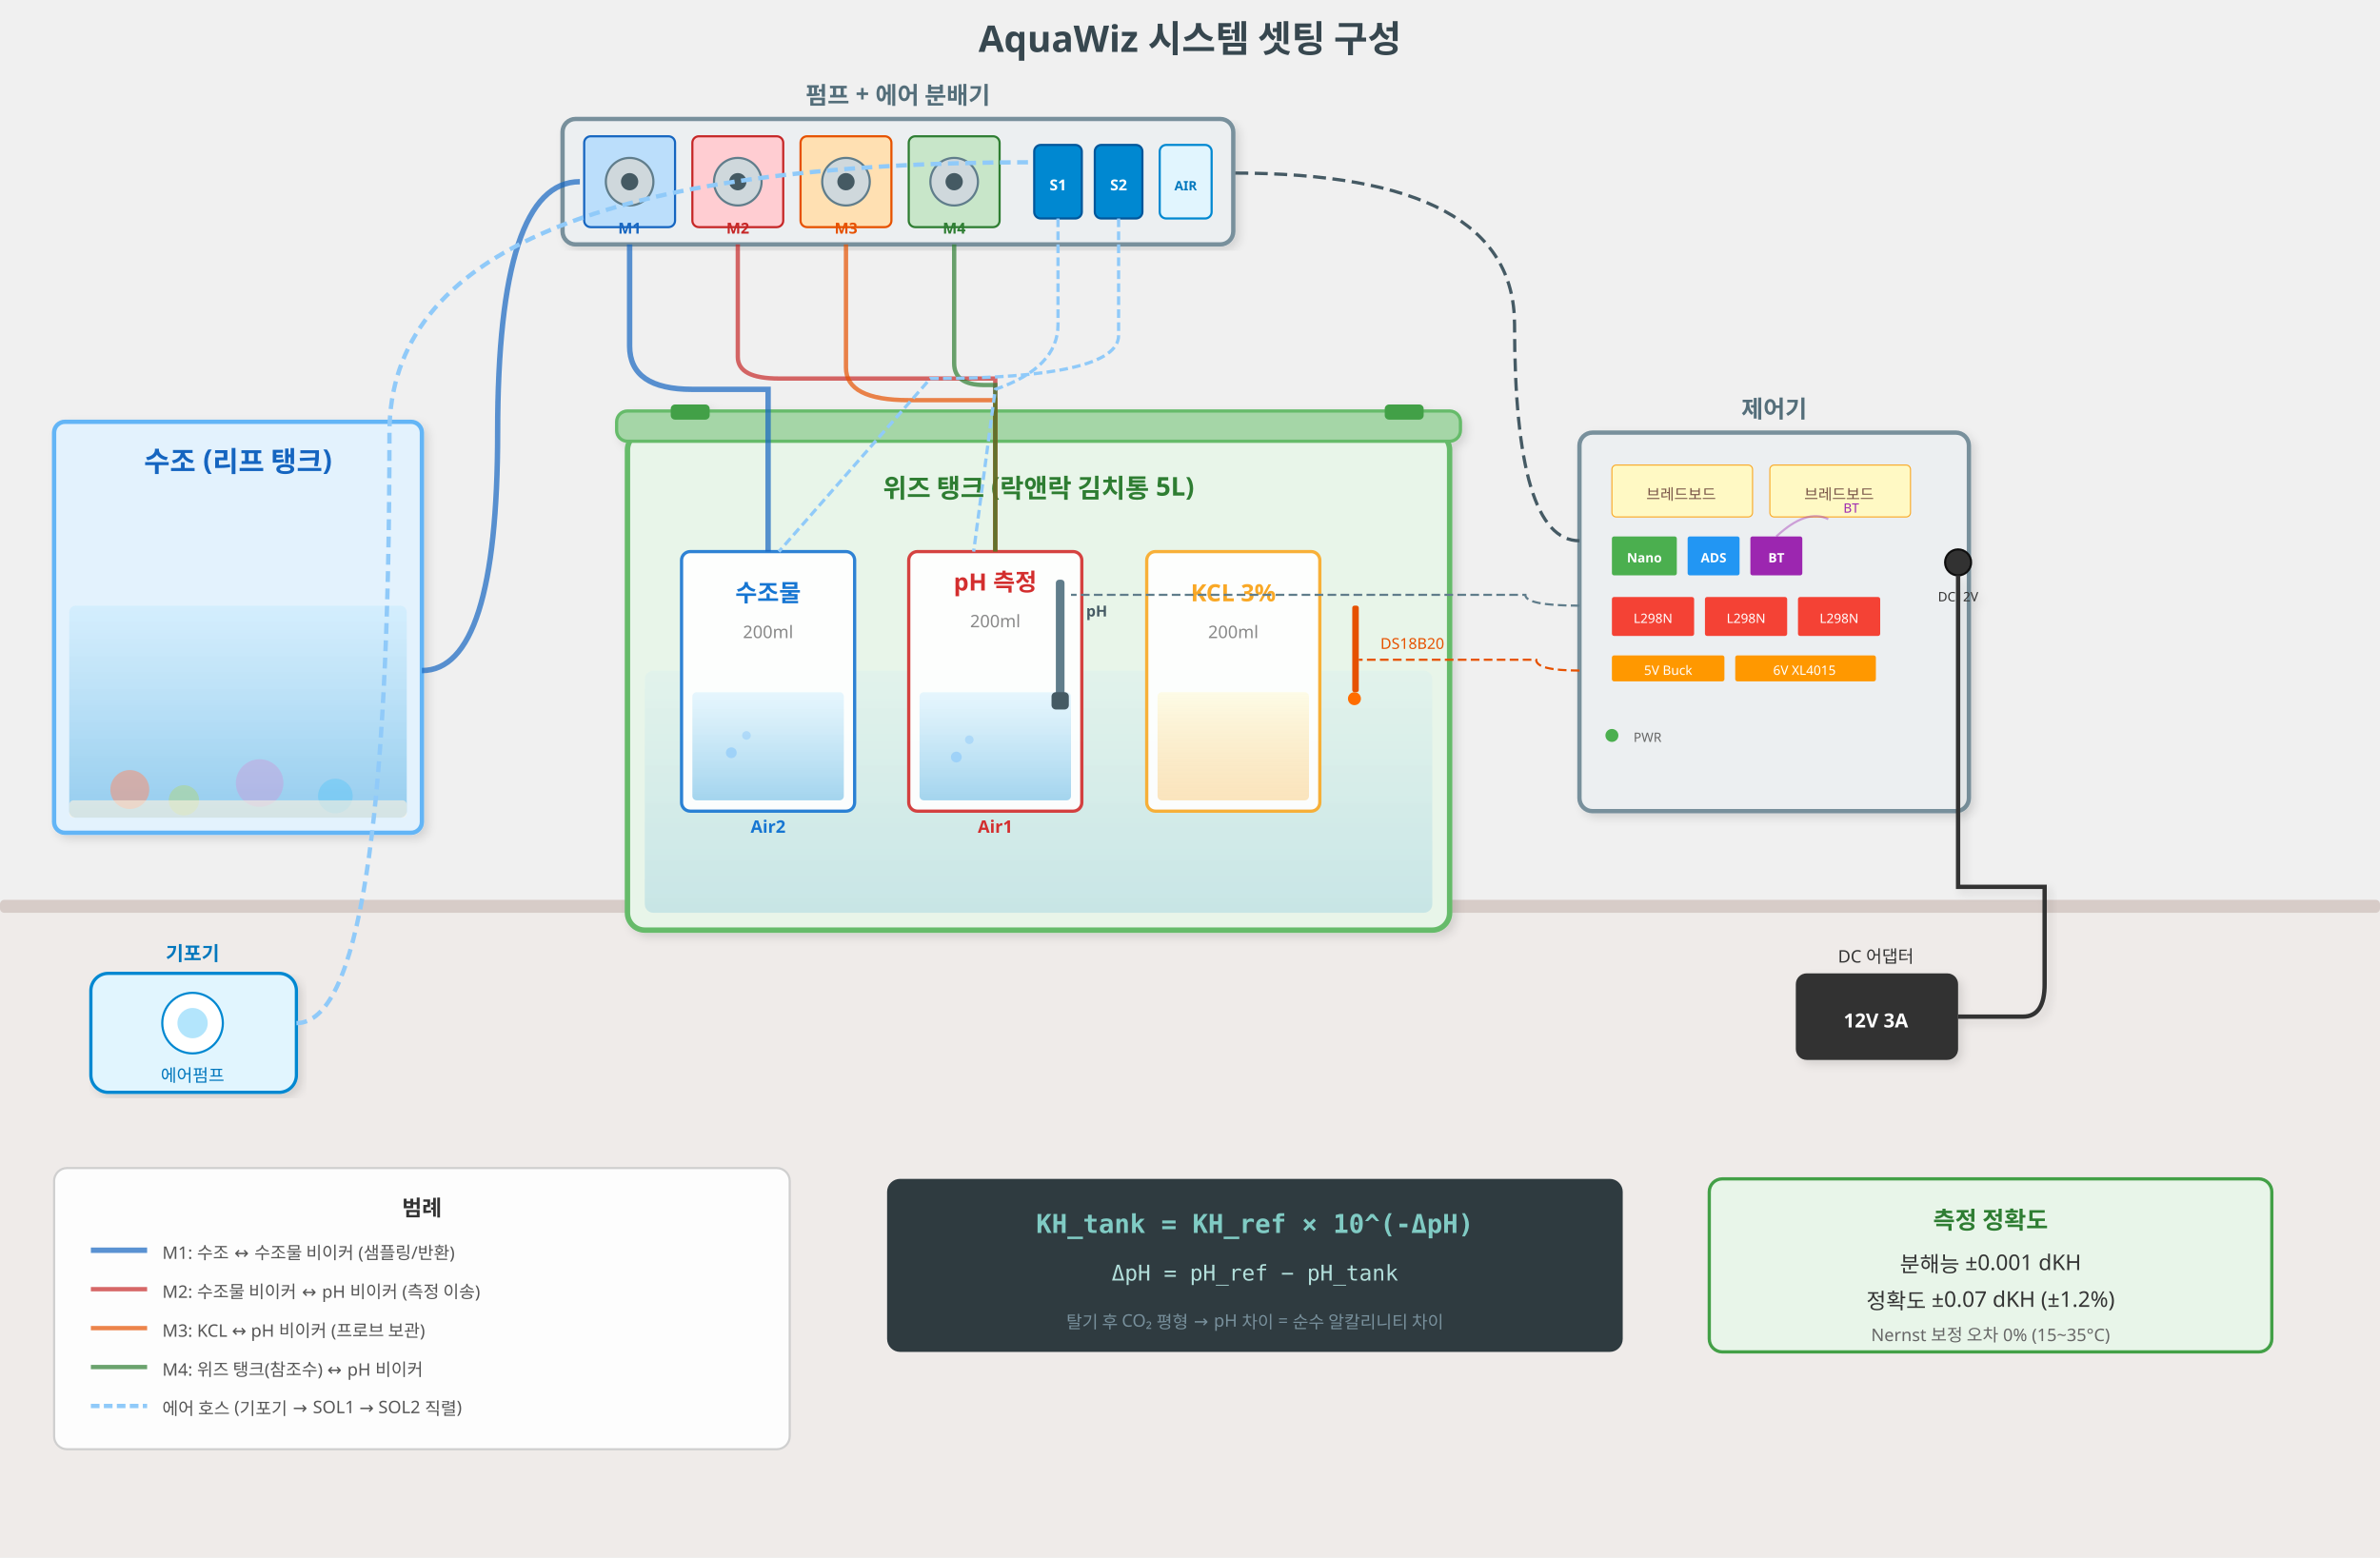
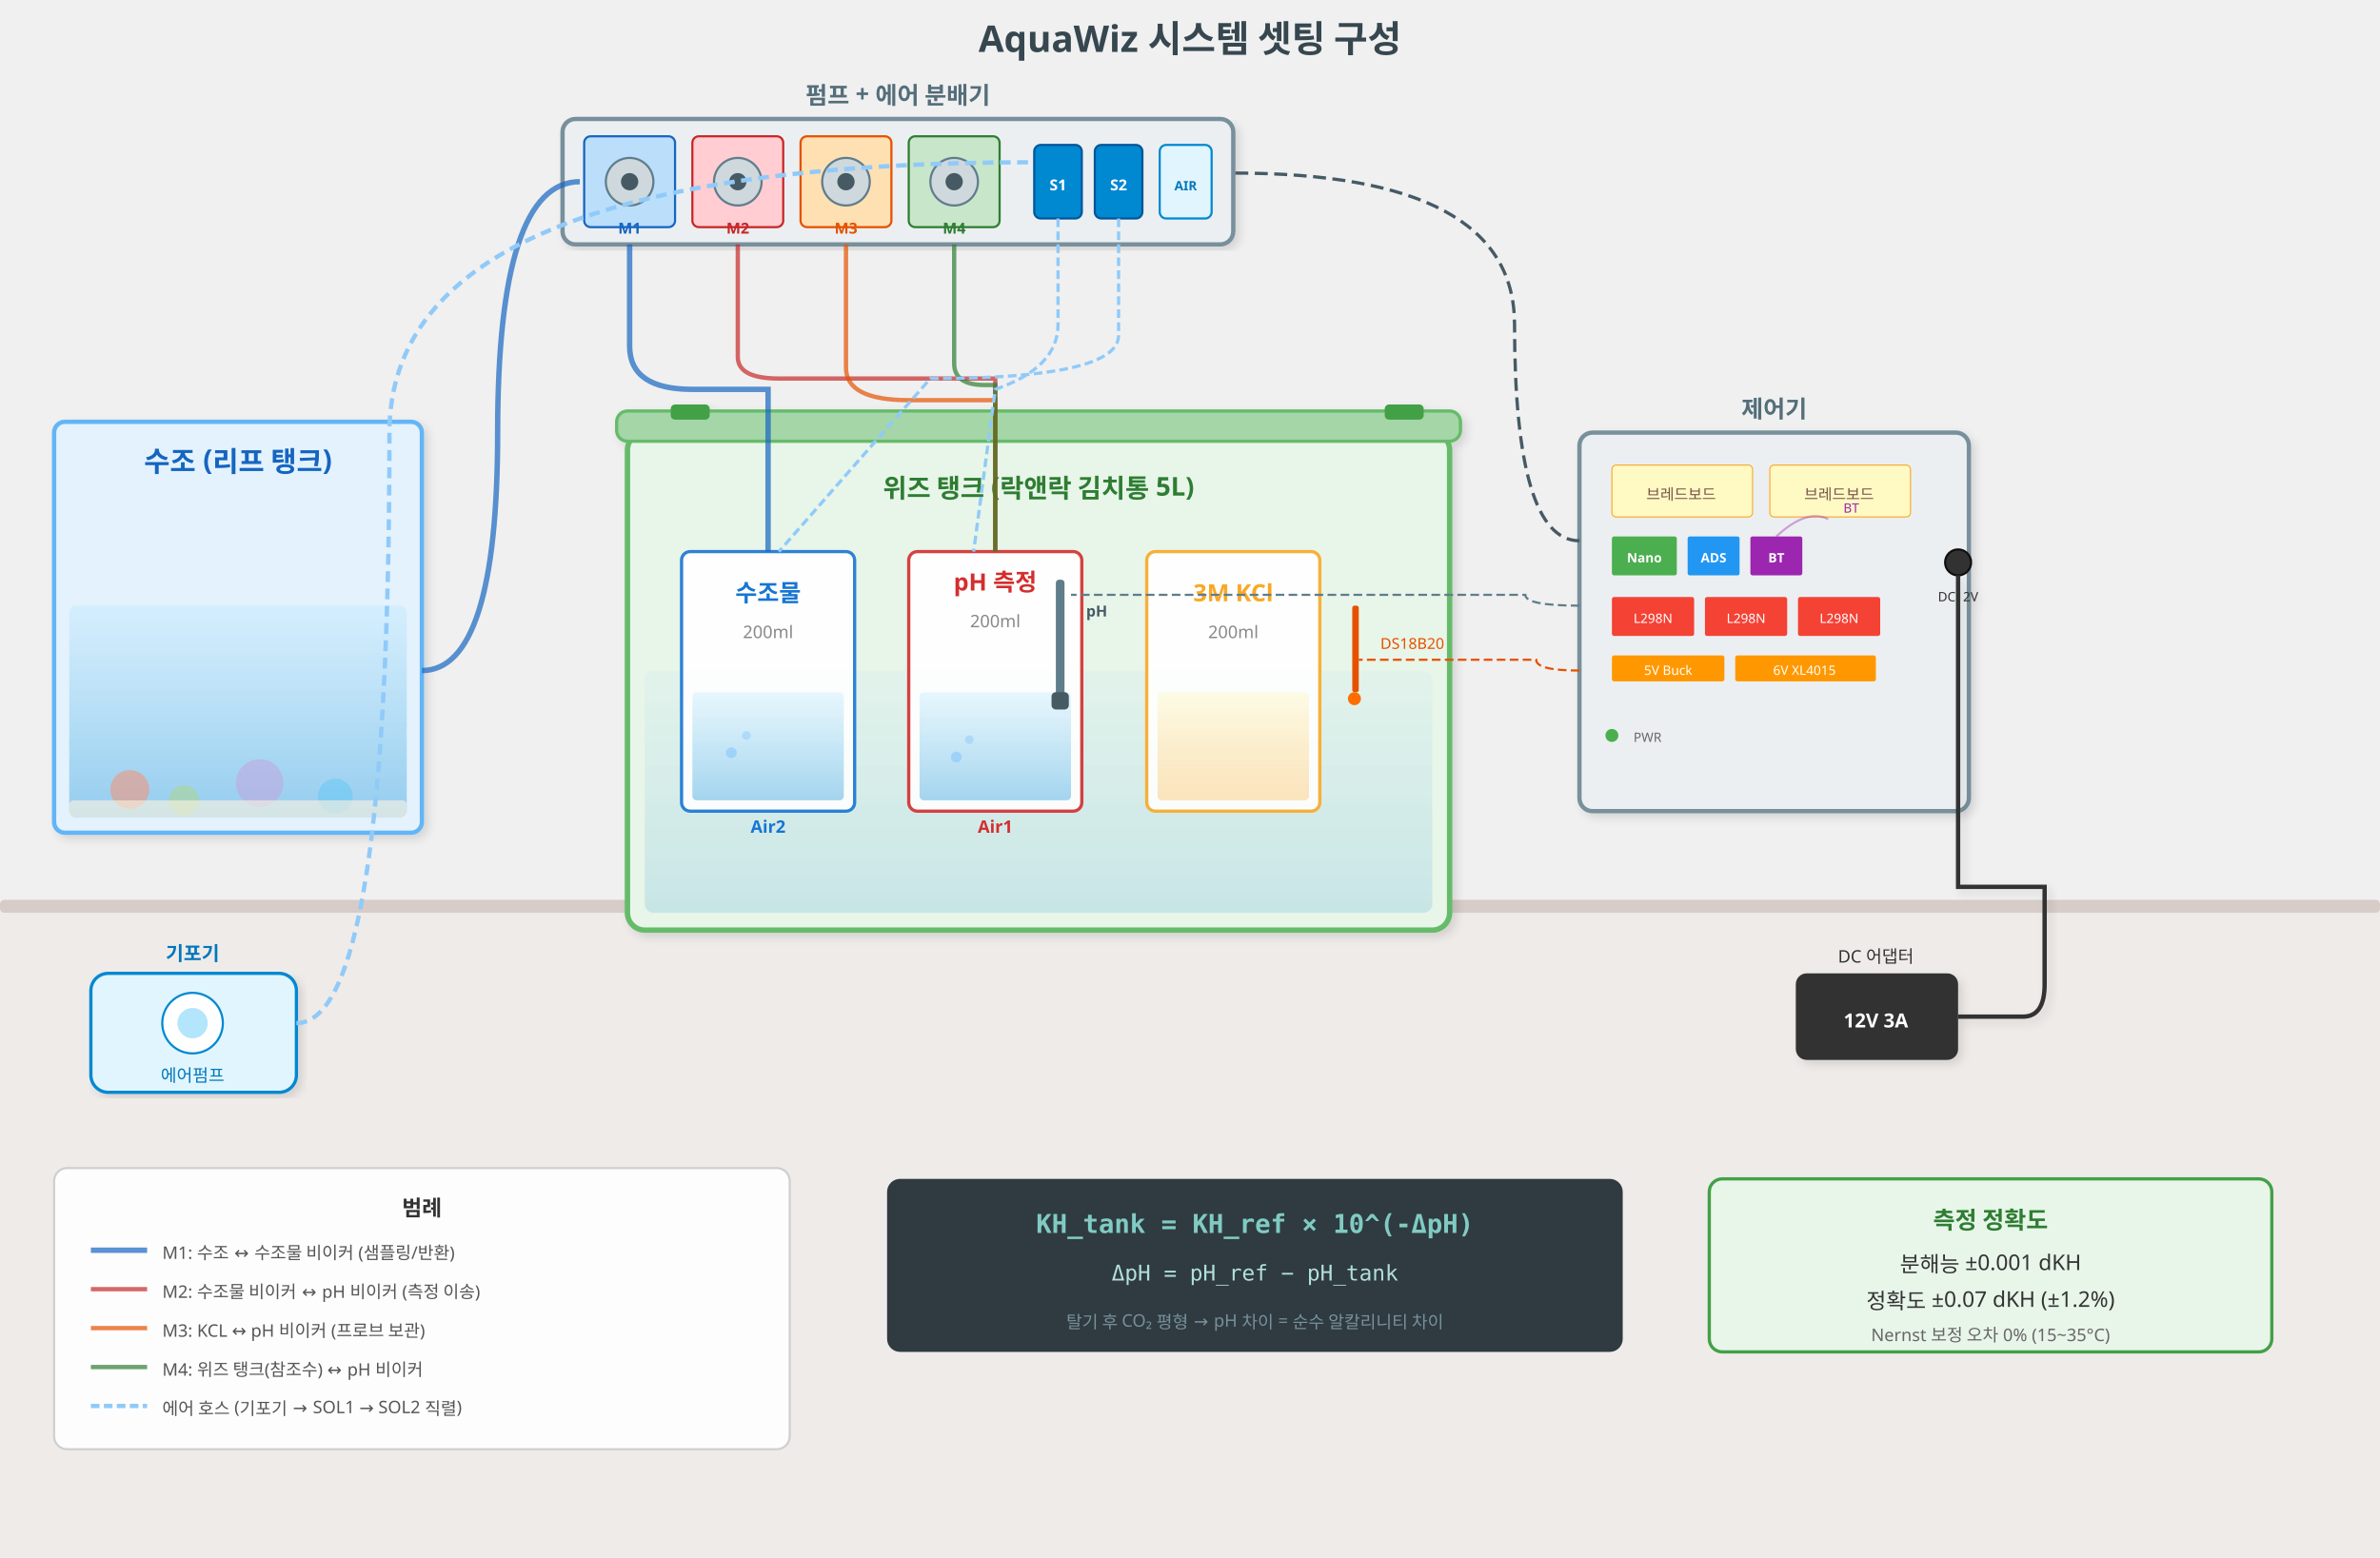
<svg xmlns="http://www.w3.org/2000/svg" viewBox="0 0 1100 720" font-family="'Malgun Gothic', 'Apple SD Gothic Neo', sans-serif" font-size="11">
  <defs>
    <linearGradient id="wg" x1="0" y1="0" x2="0" y2="1">
      <stop offset="0%" stop-color="#B3E5FC" stop-opacity="0.3" />
      <stop offset="100%" stop-color="#0288D1" stop-opacity="0.35" />
    </linearGradient>
    <linearGradient id="kg" x1="0" y1="0" x2="0" y2="1">
      <stop offset="0%" stop-color="#FFF9C4" stop-opacity="0.4" />
      <stop offset="100%" stop-color="#F9A825" stop-opacity="0.3" />
    </linearGradient>
    <filter id="sh" x="-3%" y="-3%" width="108%" height="108%">
      <feDropShadow dx="2" dy="2" stdDeviation="2" flood-opacity="0.12" />
    </filter>
  </defs>
  <rect x="0" y="420" width="1100" height="300" fill="#EFEBE9" />
  <rect x="0" y="416" width="1100" height="6" fill="#D7CCC8" rx="2" />
  <text x="550" y="24" text-anchor="middle" font-size="17" font-weight="bold" fill="#37474F">AquaWiz 시스템 셋팅 구성</text>
  <g filter="url(#sh)">
    <rect x="25" y="195" width="170" height="190" rx="5" fill="#E3F2FD" stroke="#64B5F6" stroke-width="2" />
    <rect x="32" y="280" width="156" height="98" rx="3" fill="url(#wg)" />
    <circle cx="60" cy="365" r="9" fill="#FF8A65" opacity="0.5" />
    <circle cx="85" cy="370" r="7" fill="#AED581" opacity="0.5" />
    <circle cx="120" cy="362" r="11" fill="#CE93D8" opacity="0.4" />
    <circle cx="155" cy="368" r="8" fill="#4FC3F7" opacity="0.4" />
    <rect x="32" y="370" width="156" height="8" rx="2" fill="#FFF3E0" opacity="0.6" />
  </g>
  <text x="110" y="218" text-anchor="middle" font-size="13" font-weight="bold" fill="#1565C0">수조 (리프 탱크)</text>
  <g filter="url(#sh)">
    <rect x="290" y="200" width="380" height="230" rx="8" fill="#E8F5E9" stroke="#66BB6A" stroke-width="2.5" />
    <rect x="285" y="190" width="390" height="14" rx="5" fill="#A5D6A7" stroke="#66BB6A" stroke-width="1.5" />
    <rect x="310" y="187" width="18" height="7" rx="2" fill="#43A047" />
    <rect x="640" y="187" width="18" height="7" rx="2" fill="#43A047" />
    <rect x="298" y="310" width="364" height="112" rx="4" fill="url(#wg)" opacity="0.4" />
    <rect x="315" y="255" width="80" height="120" rx="4" fill="white" stroke="#1976D2" stroke-width="1.5" opacity="0.9" />
    <rect x="320" y="320" width="70" height="50" rx="2" fill="url(#wg)" />
    <text x="355" y="278" text-anchor="middle" font-size="11" font-weight="bold" fill="#1976D2">수조물</text>
    <text x="355" y="295" text-anchor="middle" font-size="8" fill="#888">200ml</text>
    <circle cx="338" cy="348" r="2.5" fill="#90CAF9" opacity="0.7" />
    <circle cx="345" cy="340" r="2" fill="#90CAF9" opacity="0.5" />
    <text x="355" y="385" text-anchor="middle" font-size="8" fill="#1976D2" font-weight="bold">Air2</text>
    <rect x="420" y="255" width="80" height="120" rx="4" fill="white" stroke="#D32F2F" stroke-width="1.5" opacity="0.9" />
    <rect x="425" y="320" width="70" height="50" rx="2" fill="url(#wg)" />
    <text x="460" y="273" text-anchor="middle" font-size="11" font-weight="bold" fill="#D32F2F">pH 측정</text>
    <text x="460" y="290" text-anchor="middle" font-size="8" fill="#888">200ml</text>
    <rect x="488" y="268" width="4" height="55" rx="1.5" fill="#607D8B" />
    <rect x="486" y="320" width="8" height="8" rx="2" fill="#455A64" />
    <text x="502" y="285" font-size="7" fill="#455A64" font-weight="bold">pH</text>
    <circle cx="442" cy="350" r="2.5" fill="#90CAF9" opacity="0.7" />
    <circle cx="448" cy="342" r="2" fill="#90CAF9" opacity="0.5" />
    <text x="460" y="385" text-anchor="middle" font-size="8" fill="#D32F2F" font-weight="bold">Air1</text>
    <rect x="530" y="255" width="80" height="120" rx="4" fill="white" stroke="#F9A825" stroke-width="1.5" opacity="0.9" />
    <rect x="535" y="320" width="70" height="50" rx="2" fill="url(#kg)" />
-     <text x="570" y="278" text-anchor="middle" font-size="11" font-weight="bold" fill="#F9A825">KCL 3%</text>
+     <text x="570" y="278" text-anchor="middle" font-size="11" font-weight="bold" fill="#F9A825">3M KCl</text>
    <text x="570" y="295" text-anchor="middle" font-size="8" fill="#888">200ml</text>
    <rect x="625" y="280" width="3" height="40" rx="1" fill="#E65100" />
    <circle cx="626" cy="323" r="3" fill="#FF6D00" />
    <text x="638" y="300" font-size="7" fill="#E65100">DS18B20</text>
  </g>
  <text x="480" y="230" text-anchor="middle" font-size="12" font-weight="bold" fill="#2E7D32">위즈 탱크 (락앤락 김치통 5L)</text>
  <g filter="url(#sh)">
    <rect x="260" y="55" width="310" height="58" rx="6" fill="#ECEFF1" stroke="#78909C" stroke-width="2" />
    <g>
      <rect x="270" y="63" width="42" height="42" rx="3" fill="#BBDEFB" stroke="#1565C0" stroke-width="1" />
      <circle cx="291" cy="84" r="11" fill="#CFD8DC" stroke="#607D8B" stroke-width="1" />
      <circle cx="291" cy="84" r="4" fill="#455A64" />
      <text x="291" y="108" text-anchor="middle" font-size="7" fill="#1565C0" font-weight="bold">M1</text>
    </g>
    <g>
      <rect x="320" y="63" width="42" height="42" rx="3" fill="#FFCDD2" stroke="#C62828" stroke-width="1" />
      <circle cx="341" cy="84" r="11" fill="#CFD8DC" stroke="#607D8B" stroke-width="1" />
      <circle cx="341" cy="84" r="4" fill="#455A64" />
      <text x="341" y="108" text-anchor="middle" font-size="7" fill="#C62828" font-weight="bold">M2</text>
    </g>
    <g>
      <rect x="370" y="63" width="42" height="42" rx="3" fill="#FFE0B2" stroke="#E65100" stroke-width="1" />
      <circle cx="391" cy="84" r="11" fill="#CFD8DC" stroke="#607D8B" stroke-width="1" />
      <circle cx="391" cy="84" r="4" fill="#455A64" />
      <text x="391" y="108" text-anchor="middle" font-size="7" fill="#E65100" font-weight="bold">M3</text>
    </g>
    <g>
      <rect x="420" y="63" width="42" height="42" rx="3" fill="#C8E6C9" stroke="#2E7D32" stroke-width="1" />
      <circle cx="441" cy="84" r="11" fill="#CFD8DC" stroke="#607D8B" stroke-width="1" />
      <circle cx="441" cy="84" r="4" fill="#455A64" />
      <text x="441" y="108" text-anchor="middle" font-size="7" fill="#2E7D32" font-weight="bold">M4</text>
    </g>
    <rect x="478" y="67" width="22" height="34" rx="3" fill="#0288D1" stroke="#01579B" stroke-width="1" />
    <text x="489" y="88" text-anchor="middle" font-size="7" fill="white" font-weight="bold">S1</text>
    <rect x="506" y="67" width="22" height="34" rx="3" fill="#0288D1" stroke="#01579B" stroke-width="1" />
    <text x="517" y="88" text-anchor="middle" font-size="7" fill="white" font-weight="bold">S2</text>
    <rect x="536" y="67" width="24" height="34" rx="3" fill="#E1F5FE" stroke="#0288D1" stroke-width="1" />
    <text x="548" y="88" text-anchor="middle" font-size="6" fill="#0277BD" font-weight="bold">AIR</text>
  </g>
  <text x="415" y="48" text-anchor="middle" font-size="11" font-weight="bold" fill="#546E7A">펌프 + 에어 분배기</text>
  <g filter="url(#sh)">
    <rect x="730" y="200" width="180" height="175" rx="6" fill="#ECEFF1" stroke="#78909C" stroke-width="2" />
    <rect x="745" y="215" width="65" height="24" rx="2" fill="#FFF9C4" stroke="#F9A825" stroke-width="0.5" />
    <text x="777" y="231" text-anchor="middle" font-size="7" fill="#795548">브레드보드</text>
    <rect x="818" y="215" width="65" height="24" rx="2" fill="#FFF9C4" stroke="#F9A825" stroke-width="0.5" />
    <text x="850" y="231" text-anchor="middle" font-size="7" fill="#795548">브레드보드</text>
    <rect x="745" y="248" width="30" height="18" rx="1" fill="#4CAF50" />
    <text x="760" y="260" text-anchor="middle" font-size="6" fill="white" font-weight="bold">Nano</text>
    <rect x="780" y="248" width="24" height="18" rx="1" fill="#2196F3" />
    <text x="792" y="260" text-anchor="middle" font-size="6" fill="white" font-weight="bold">ADS</text>
    <rect x="809" y="248" width="24" height="18" rx="1" fill="#9C27B0" />
    <text x="821" y="260" text-anchor="middle" font-size="6" fill="white" font-weight="bold">BT</text>
    <rect x="745" y="276" width="38" height="18" rx="1" fill="#F44336" />
    <text x="764" y="288" text-anchor="middle" font-size="6" fill="white">L298N</text>
    <rect x="788" y="276" width="38" height="18" rx="1" fill="#F44336" />
    <text x="807" y="288" text-anchor="middle" font-size="6" fill="white">L298N</text>
    <rect x="831" y="276" width="38" height="18" rx="1" fill="#F44336" />
    <text x="850" y="288" text-anchor="middle" font-size="6" fill="white">L298N</text>
    <rect x="745" y="303" width="52" height="12" rx="1" fill="#FF9800" />
    <text x="771" y="312" text-anchor="middle" font-size="6" fill="white">5V Buck</text>
    <rect x="802" y="303" width="65" height="12" rx="1" fill="#FF9800" />
    <text x="834" y="312" text-anchor="middle" font-size="6" fill="white">6V XL4015</text>
    <circle cx="745" cy="340" r="3" fill="#4CAF50" />
    <text x="755" y="343" font-size="6" fill="#666">PWR</text>
    <circle cx="905" cy="260" r="6" fill="#333" stroke="#111" stroke-width="1" />
    <text x="905" y="278" text-anchor="middle" font-size="6" fill="#333">DC12V</text>
  </g>
  <text x="820" y="193" text-anchor="middle" font-size="11" font-weight="bold" fill="#546E7A">제어기</text>
  <g filter="url(#sh)">
    <rect x="42" y="450" width="95" height="55" rx="8" fill="#E1F5FE" stroke="#0288D1" stroke-width="1.5" />
    <circle cx="89" cy="473" r="14" fill="white" stroke="#0288D1" stroke-width="1" />
    <circle cx="89" cy="473" r="7" fill="#B3E5FC" />
    <text x="89" y="500" text-anchor="middle" font-size="8" fill="#0277BD">에어펌프</text>
  </g>
  <text x="89" y="444" text-anchor="middle" font-size="9" font-weight="bold" fill="#0277BD">기포기</text>
  <g filter="url(#sh)">
    <rect x="830" y="450" width="75" height="40" rx="5" fill="#333" />
    <text x="867" y="475" text-anchor="middle" font-size="9" fill="white" font-weight="bold">12V 3A</text>
    <path d="M905,470 L935,470 Q945,470 945,455 L945,410 L905,410 L905,266" fill="none" stroke="#333" stroke-width="2" />
  </g>
  <text x="867" y="445" text-anchor="middle" font-size="8" fill="#333">DC 어댑터</text>
  <path d="M195,310 Q230,310 230,200 Q230,84 268,84" fill="none" stroke="#1565C0" stroke-width="2.5" opacity="0.7" />
  <path d="M291,113 L291,160 Q291,180 320,180 L355,180 L355,255" fill="none" stroke="#1565C0" stroke-width="2.5" opacity="0.7" />
  <path d="M341,113 L341,165 Q341,175 360,175 L460,175 L460,255" fill="none" stroke="#C62828" stroke-width="2" opacity="0.7" />
  <path d="M391,113 L391,170 Q391,185 420,185 L460,185 L460,255" fill="none" stroke="#E65100" stroke-width="2" opacity="0.7" />
  <path d="M441,113 L441,168 Q441,178 455,178 L460,178 L460,255" fill="none" stroke="#2E7D32" stroke-width="2" opacity="0.7" />
  <path d="M137,473 Q180,473 180,200 Q180,75 478,75" fill="none" stroke="#90CAF9" stroke-width="2" stroke-dasharray="5,3" />
  <path d="M489,101 L489,150 Q489,170 460,180 L450,255" fill="none" stroke="#90CAF9" stroke-width="1.5" stroke-dasharray="4,2" />
  <path d="M517,101 L517,155 Q517,175 430,175 L360,255" fill="none" stroke="#90CAF9" stroke-width="1.5" stroke-dasharray="4,2" />
  <path d="M730,250 Q700,250 700,150 Q700,80 570,80" fill="none" stroke="#455A64" stroke-width="1.5" stroke-dasharray="6,3" />
  <path d="M730,310 Q710,310 710,305 L630,305 L628,305" fill="none" stroke="#E65100" stroke-width="1" stroke-dasharray="4,2" />
  <path d="M730,280 Q705,280 705,275 L500,275 L495,275" fill="none" stroke="#607D8B" stroke-width="1" stroke-dasharray="4,2" />
  <path d="M821,248 Q835,235 845,240" fill="none" stroke="#9C27B0" stroke-width="1" opacity="0.4" />
  <text x="852" y="237" font-size="6" fill="#9C27B0">BT</text>
  <rect x="25" y="540" width="340" height="130" rx="6" fill="white" stroke="#CCC" stroke-width="1" opacity="0.9" />
  <text x="195" y="562" text-anchor="middle" font-size="10" font-weight="bold" fill="#333">범례</text>
  <line x1="42" y1="578" x2="68" y2="578" stroke="#1565C0" stroke-width="2.5" opacity="0.7" />
  <text x="75" y="582" font-size="8" fill="#555">M1: 수조 ↔ 수조물 비이커 (샘플링/반환)</text>
  <line x1="42" y1="596" x2="68" y2="596" stroke="#C62828" stroke-width="2" opacity="0.7" />
  <text x="75" y="600" font-size="8" fill="#555">M2: 수조물 비이커 ↔ pH 비이커 (측정 이송)</text>
  <line x1="42" y1="614" x2="68" y2="614" stroke="#E65100" stroke-width="2" opacity="0.7" />
  <text x="75" y="618" font-size="8" fill="#555">M3: KCL ↔ pH 비이커 (프로브 보관)</text>
  <line x1="42" y1="632" x2="68" y2="632" stroke="#2E7D32" stroke-width="2" opacity="0.7" />
  <text x="75" y="636" font-size="8" fill="#555">M4: 위즈 탱크(참조수) ↔ pH 비이커</text>
  <line x1="42" y1="650" x2="68" y2="650" stroke="#90CAF9" stroke-width="2" stroke-dasharray="4,2" />
  <text x="75" y="654" font-size="8" fill="#555">에어 호스 (기포기 → SOL1 → SOL2 직렬)</text>
  <rect x="410" y="545" width="340" height="80" rx="6" fill="#263238" opacity="0.95" />
  <text x="580" y="570" text-anchor="middle" font-size="12" fill="#80CBC4" font-weight="bold" font-family="monospace">KH_tank = KH_ref × 10^(-ΔpH)</text>
  <text x="580" y="592" text-anchor="middle" font-size="10" fill="#B2DFDB" font-family="monospace">ΔpH = pH_ref − pH_tank</text>
  <text x="580" y="614" text-anchor="middle" font-size="8" fill="#78909C">탈기 후 CO₂ 평형 → pH 차이 = 순수 알칼리니티 차이</text>
  <rect x="790" y="545" width="260" height="80" rx="6" fill="#E8F5E9" stroke="#43A047" stroke-width="1.5" />
  <text x="920" y="568" text-anchor="middle" font-size="11" font-weight="bold" fill="#2E7D32">측정 정확도</text>
  <text x="920" y="588" text-anchor="middle" font-size="10" fill="#333">분해능 ±0.001 dKH</text>
  <text x="920" y="605" text-anchor="middle" font-size="10" fill="#333">정확도 ±0.07 dKH (±1.2%)</text>
  <text x="920" y="620" text-anchor="middle" font-size="8" fill="#666">Nernst 보정 오차 0% (15~35°C)</text>
</svg>
